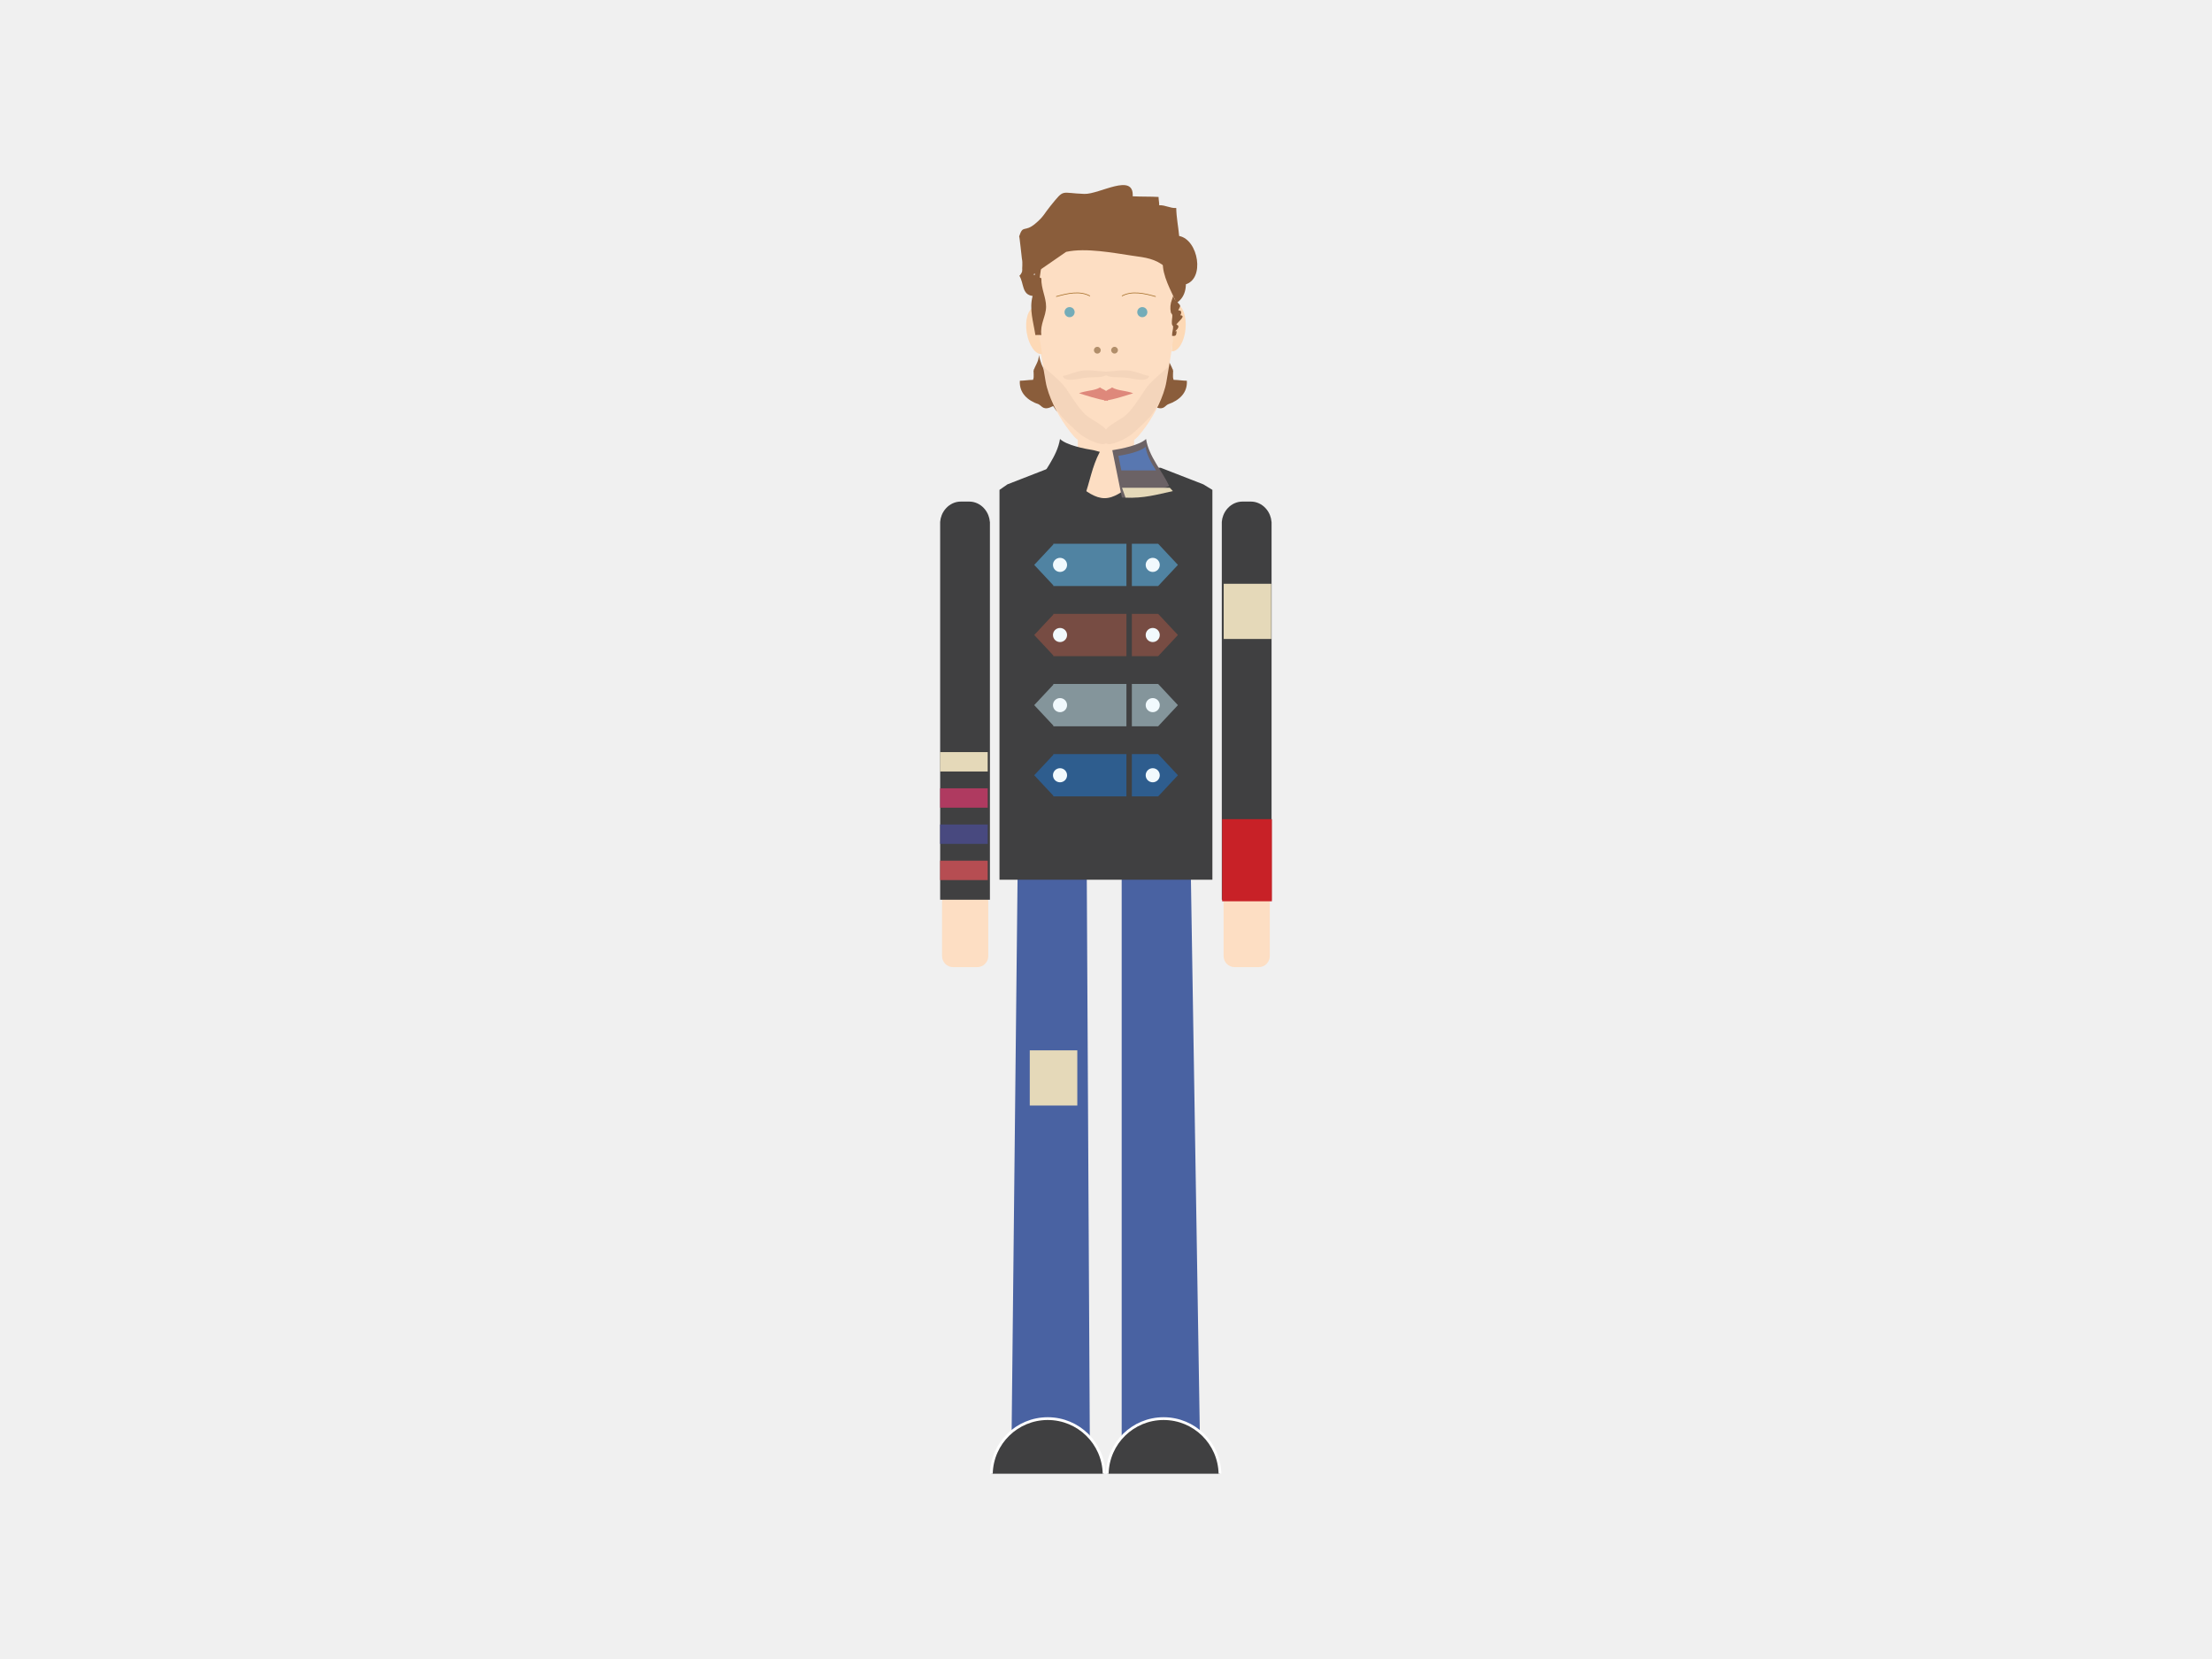
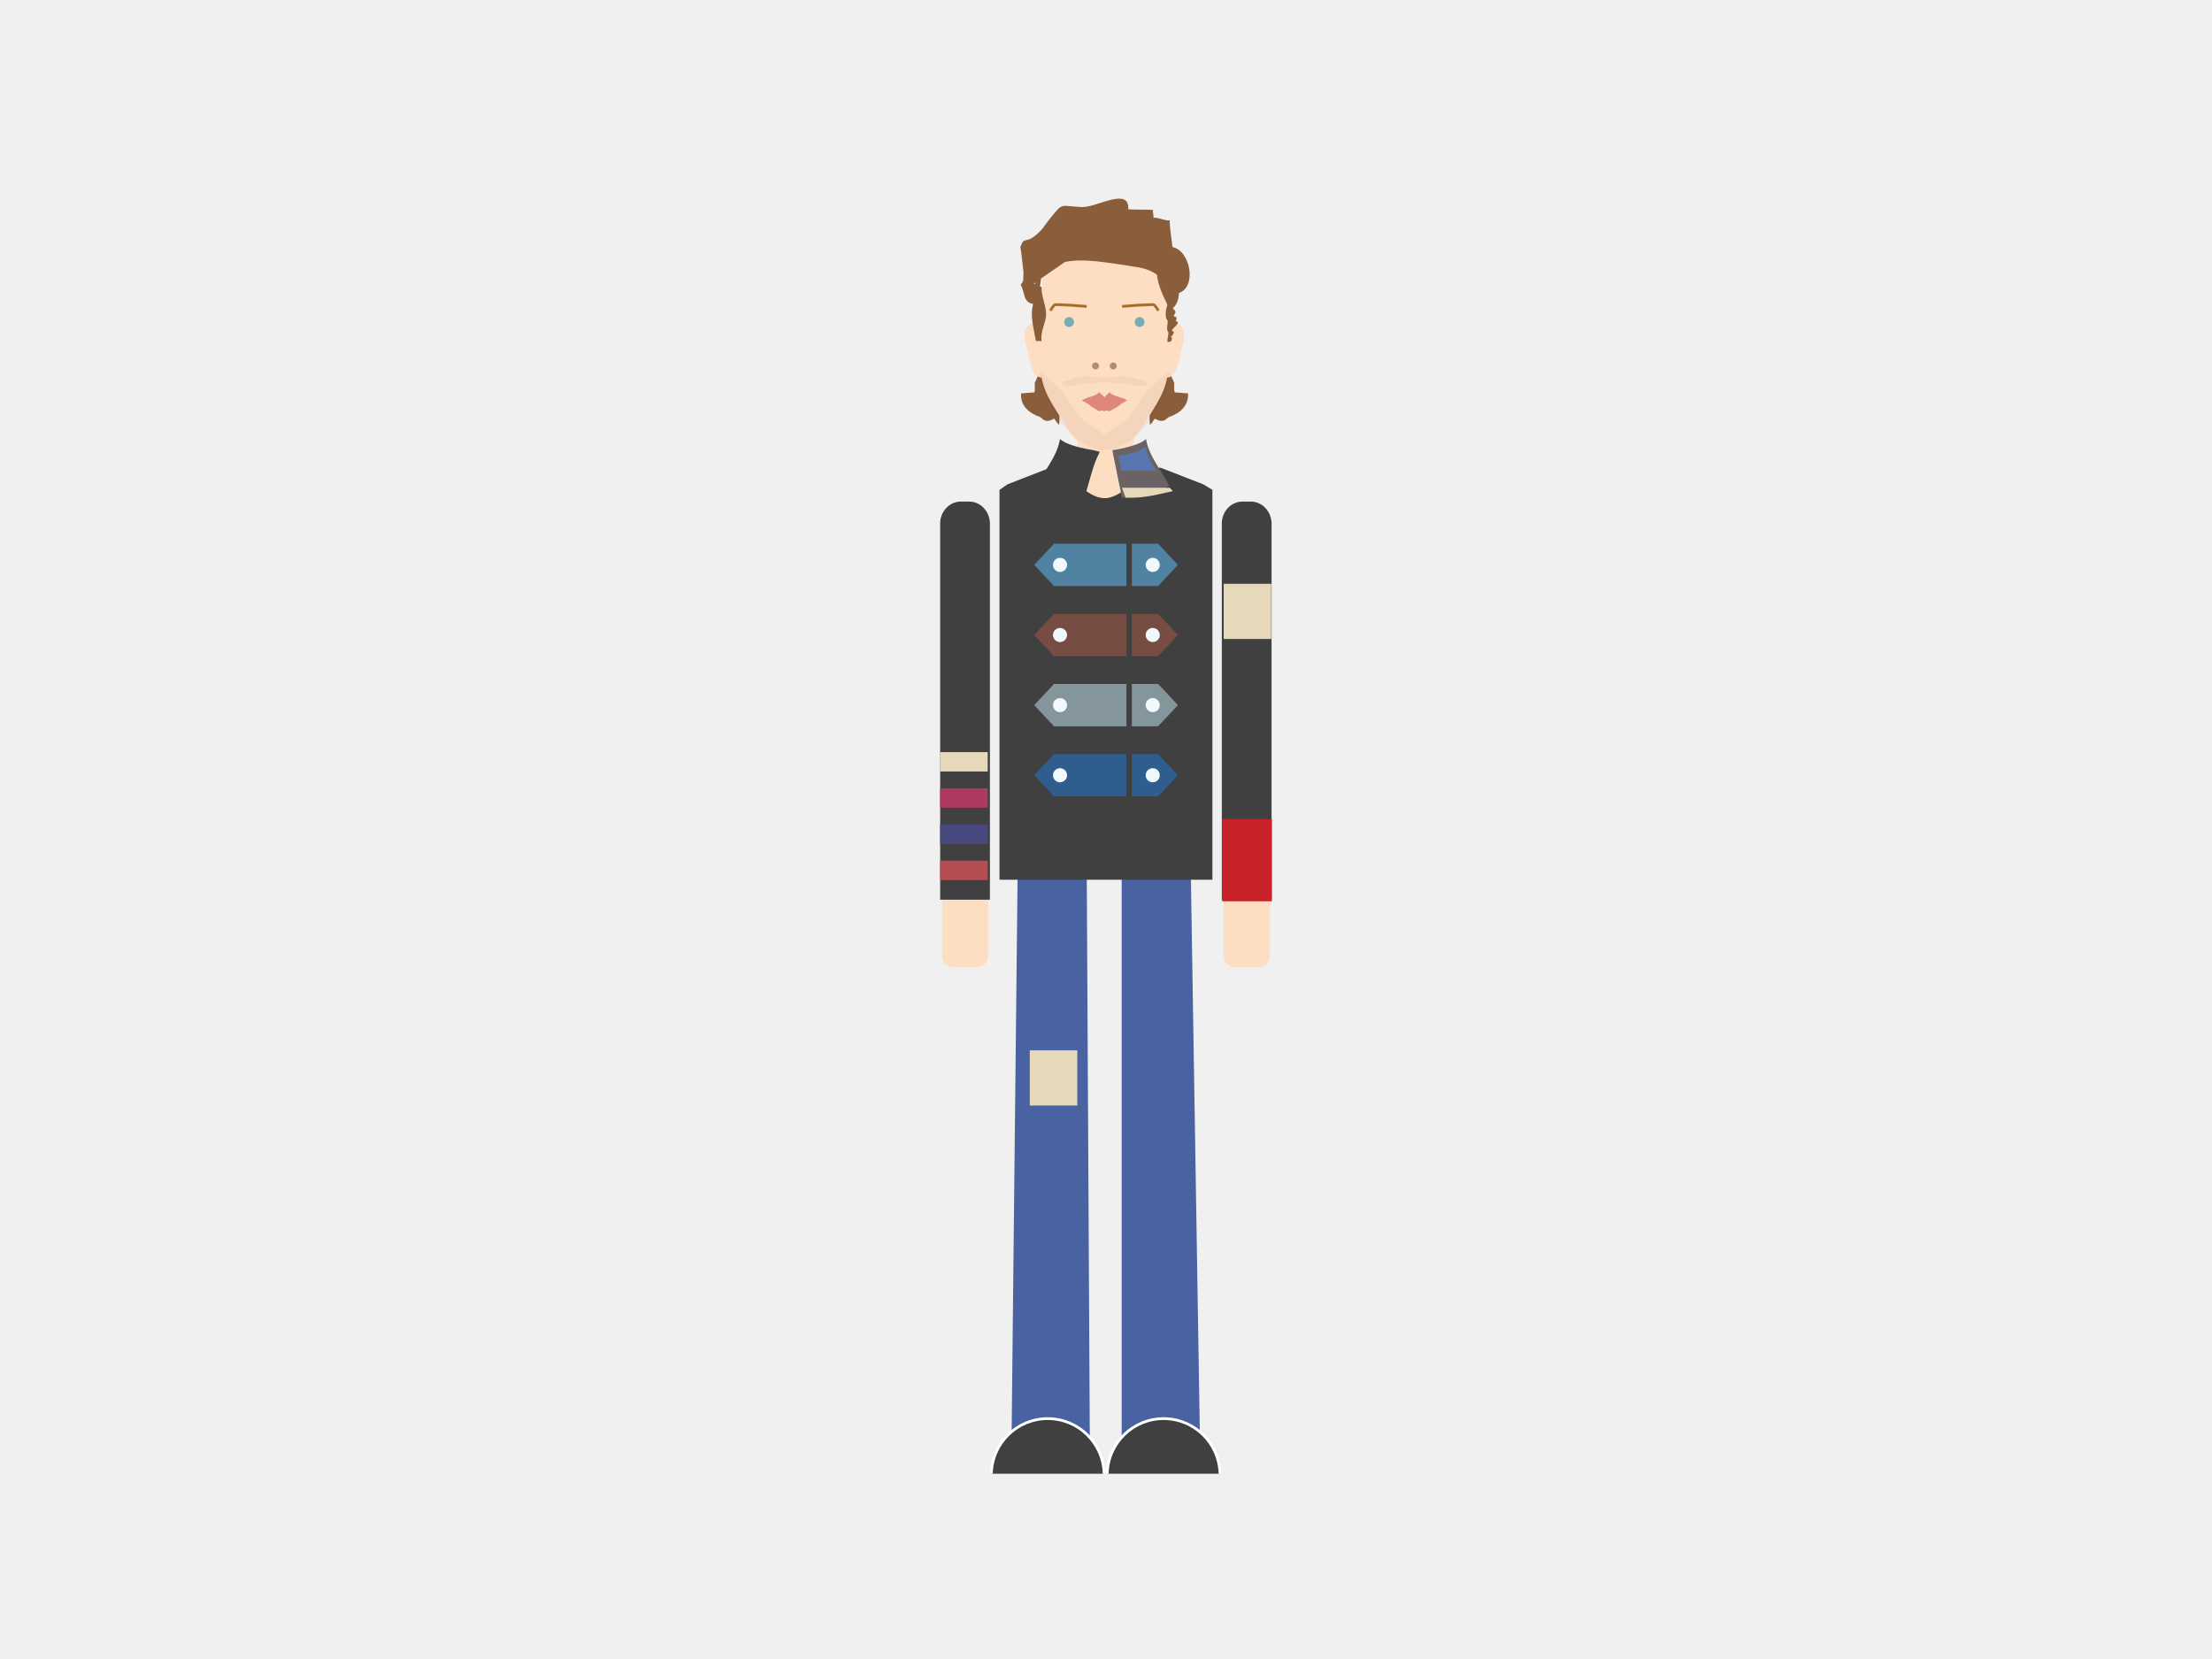
<svg xmlns="http://www.w3.org/2000/svg" viewBox="0 0 800 600">
  <defs>
-     <style>.cls-1{fill:#8a5d3b;}.cls-2{fill:#74acb8;}.cls-3{fill:#fddec3;}.cls-4{fill:#fdd9b6;}.cls-5{fill:#de887b;}.cls-6{fill:#b18e6a;}.cls-7{fill:none;stroke:#a56f29;stroke-width:0.25px;}.cls-10,.cls-7{stroke-miterlimit:10;}.cls-10,.cls-8{fill:#404041;}.cls-9{fill:#4962a2;}.cls-10{stroke:#fff;}.cls-11{fill:#481c11;opacity:0.05;}.cls-12{fill:#5083a2;}.cls-13{fill:#774c43;}.cls-14{fill:#84959b;}.cls-15{fill:#2e5d8e;}.cls-16{fill:#f1f9fd;}.cls-17{fill:#e5d9b9;}.cls-18{fill:#af3a60;}.cls-19{fill:#48497f;}.cls-20{fill:#b64d52;}.cls-21{fill:#c82127;}.cls-22{fill:#6b6265;}.cls-23{fill:#5877b0;}</style>
+     <style>.cls-1{fill:#fddec3;}.cls-2,.cls-4{fill:#404041;}.cls-3{fill:#4962a2;}.cls-4{stroke:#fff;}.cls-21,.cls-4{stroke-miterlimit:10;}.cls-5{fill:#5083a2;}.cls-6{fill:#774c43;}.cls-7{fill:#84959b;}.cls-8{fill:#2e5d8e;}.cls-9{fill:#f1f9fd;}.cls-10{fill:#e5d9b9;}.cls-11{fill:#af3a60;}.cls-12{fill:#48497f;}.cls-13{fill:#b64d52;}.cls-14{fill:#c82127;}.cls-15{fill:#6b6265;}.cls-16{fill:#5877b0;}.cls-17{fill:#8a5d3b;}.cls-18{fill:#74acb8;}.cls-19{fill:#b18e6a;}.cls-20{fill:#de887b;}.cls-21{fill:none;stroke:#a56f29;}.cls-22{fill:#481c11;opacity:0.05;}</style>
  </defs>
  <g id="Layer_3" data-name="Layer 3">
-     <path class="cls-1" d="M422.44,133.14c.57.14,1.14.27,1.71.38.34,1.27-.23,2.66.32,3.86,1.51,0,3.25.31,4.77.32.28,4.33-2.7,7.12-6.83,8.53-1.3.67-1.66,2.47-5.21.63-.5.57-1.16,2-1.78,2.15-.85-11.8,4.85-10.67,6.92-20.61.05,2.62,1.41,3.62,2,6" />
-     <path class="cls-1" d="M375.63,133.14c-.56.14-1.13.27-1.7.38-.35,1.27.22,2.66-.33,3.86-1.51,0-3.25.31-4.76.32-.29,4.33,2.69,7.12,6.82,8.53,1.3.67,1.67,2.47,5.22.63.5.57,1.15,2,1.77,2.15.86-11.8-4.85-10.67-6.92-20.61-.05,2.62-1.41,3.62-2,6" />
-     <circle class="cls-2" cx="399.98" cy="113.81" r="2.45" />
-     <path class="cls-3" d="M402.5,162.08c6.85-1.84,7.85-2.15,12-7.93,3.05-4.28,6.48-10.88,7.35-16.07,2.4-14.33,5.69-30.64.81-44.32-2.83-7.94-12.34-10.08-20.72-9.15h-3.85c-8.37-.93-17.88,1.21-20.71,9.15-4.88,13.68-1.6,30,.8,44.32.87,5.19,4.31,11.79,7.36,16.07,4.11,5.78,5.11,6.09,12,7.93Z" />
-     <path class="cls-4" d="M425.29,110c2.35.22,3.91,4.21,3.48,8.92s-2.69,8.35-5,8.13" />
-     <path class="cls-4" d="M376.89,128.05c-2.33.37-4.83-3.12-5.57-7.79s.55-8.75,2.89-9.12" />
-     <path class="cls-5" d="M408.81,141.89l-1-.25-1-.2-1-.19-1-.19c-.33-.07-.65-.15-.95-.24a7,7,0,0,1-.88-.31,6,6,0,0,1-.8-.4,1.37,1.37,0,0,1-.26.2,2.32,2.32,0,0,1-.31.19l-.35.18-.36.18a3.9,3.9,0,0,0-.35.19l-.34.21-.19.16-.19-.16-.34-.21-.36-.19a3,3,0,0,0-.36-.18l-.34-.18a3.37,3.37,0,0,1-.32-.19l-.26-.2a5.84,5.84,0,0,1-.79.4,7.59,7.59,0,0,1-.88.31c-.31.09-.63.17-.95.24l-1,.19-1,.19-1,.2-1,.25a9.86,9.86,0,0,0-1,.33l2.14.67c.79.25,1.66.51,2.56.77s1.86.52,2.81.75l1.68.36,0,.23.62-.12.61.12,0-.23,1.68-.36c1-.23,1.91-.49,2.81-.75s1.77-.52,2.57-.77l2.13-.67A8.83,8.83,0,0,0,408.81,141.89Z" />
-     <path class="cls-6" d="M398.09,126.65a1.23,1.23,0,1,1-1.22-1.22A1.22,1.22,0,0,1,398.09,126.65Z" />
-     <path class="cls-6" d="M404.31,126.65a1.22,1.22,0,0,1-2.44,0,1.22,1.22,0,0,1,2.44,0Z" />
-     <circle class="cls-2" cx="413.13" cy="112.89" r="1.83" />
-     <circle class="cls-2" cx="386.83" cy="112.89" r="1.83" />
-     <path class="cls-7" d="M394.2,107.05c-3.65-2-8.19-.94-12.22.21" />
-     <path class="cls-7" d="M405.75,107.05c3.66-2,8.2-.94,12.23.21" />
-     <polygon class="cls-3" points="418.31 170.04 399.3 195.69 381.65 170.04 389.8 170.04 389.8 158.81 399.98 158.81 410.16 158.81 410.16 170.04 418.31 170.04" />
-     <polygon class="cls-8" points="431.45 314.33 369.74 314.33 368.5 289.64 430.22 289.64 431.45 314.33" />
-     <polygon class="cls-9" points="433.96 519.75 405.67 519.75 405.67 290.01 430.26 290.01 433.96 519.75" />
-     <polygon class="cls-9" points="394.14 519.75 365.85 519.75 368.31 290.01 392.9 290.01 394.14 519.75" />
-     <path class="cls-10" d="M400.45,533a20.39,20.39,0,0,1,40.77,0" />
-     <path class="cls-10" d="M399.31,533a20.39,20.39,0,0,0-40.77,0" />
-     <rect class="cls-3" x="340.71" y="322.07" width="16.71" height="27.71" rx="4" />
-     <path class="cls-8" d="M358,188.75a8.37,8.37,0,0,0-.56-2.43,8.26,8.26,0,0,0-1.62-2.56,7.55,7.55,0,0,0-2.39-1.73,7,7,0,0,0-2.92-.63h-3a7,7,0,0,0-2.92.63,7.55,7.55,0,0,0-2.39,1.73,8.08,8.08,0,0,0-1.62,2.56,8.37,8.37,0,0,0-.56,2.43h0V325.4h18V188.75Z" />
-     <rect class="cls-3" x="442.53" y="322.07" width="16.71" height="27.71" rx="4" />
-     <path class="cls-8" d="M459.86,188.75a8.37,8.37,0,0,0-.56-2.43,8.26,8.26,0,0,0-1.62-2.56,7.55,7.55,0,0,0-2.39-1.73,7,7,0,0,0-2.92-.63h-3a7,7,0,0,0-2.92.63,7.55,7.55,0,0,0-2.39,1.73,8.08,8.08,0,0,0-1.62,2.56,8.37,8.37,0,0,0-.56,2.43h0V325.4h18V188.75Z" />
-     <path class="cls-8" d="M435.2,175.17l-15.42-6h-1.71c-5.39,1.25-11.76,11-18.59,11s-13.2-9.73-18.59-11h-1.11l-15.42,6-2.88,2v141h77v-141Z" />
-     <path class="cls-11" d="M408.06,134c-2.78-.24-5.35.28-8.08.4-2.74-.12-5.3-.64-8.08-.4s-5.15,1.55-7.57,2l.22.29c.81,2.1,6.22.47,8.48.27,1.65-.14,5.57.06,7-.84,1.37.9,5.3.7,6.95.84,2.26.2,7.67,1.83,8.47-.27l.23-.29C413.21,135.55,410.79,134.25,408.06,134Z" />
-     <path class="cls-11" d="M422.59,132.64c-5.53,4.74-7.09,6.14-8.76,8.74-1.5,2.32-4.89,7.59-7.26,9.27-1.57,1.12-5,2.91-6.26,4.31a3.82,3.82,0,0,0-.33.43,4,4,0,0,0-.34-.43c-1.26-1.4-4.68-3.19-6.26-4.31-2.37-1.68-5.75-7-7.25-9.27-1.68-2.6-3.24-4-8.77-8.74-2.36-2,.65,7.55,1.58,9.31,1.35,2.57,3.5,7.21,5.58,9.31a78.81,78.81,0,0,0,6.09,5.74c2.15,1.78,8,4.57,9.37,3.3,1.34,1.27,7.22-1.52,9.36-3.3a79,79,0,0,0,6.1-5.74c2.07-2.1,4.22-6.74,5.58-9.31C422,140.19,425,130.62,422.59,132.64Z" />
-     <path class="cls-1" d="M374.37,105.91c.13-4.07-.47-9.06,0-13.41.68-6.22.55-5,4.62-9.12,4.86-4.89,10.53-9.07,17.76-9.44s17.6.47,23,4.78c4.75,3.79,3.45,4.18,4.17,10.41.49,4.28,0,7.85,4.65,9.72.67,4.07.64,8.22-3.05,10.73-1.87-4.11-5.27-10.1-4.94-14.72-1.84-1.6-3.53-5.46-6-6.75-4.12-2.12-8.54,1.32-12.84,1-4.74-.34-7.06-3.41-11.92-3.21s-6.13,4-11.27,3.35c-2.65,5.34-1.63,11.54-4.14,16.65" />
-     <path class="cls-1" d="M372.78,99.93c-4.63-.21-2.46-3-3.2-6.39-.12-.57-.86-8.44-1-8,1.44-4.46,1.87-1.34,5.8-4.62,3.16-2.64,3.2-3.58,5.64-6.57,5.08-6.21,3.39-4.53,12.12-4.22,5.47.2,18-7.84,17.52.86,3.07.18,6.28.06,9.35.24,0,.94.24,2,.24,3,2.31-.09,3.85,1.12,6.15,1,.08,3.61.73,6.59,1.06,10.12,6.94,1.3,9.46,15.66,2.1,17.56-4.22,1.09-4.38-4-7-6.25-3.66-3.14-7.36-3.53-11.83-4.15-6.81-1-17-3-24.15-1.42" />
-     <path class="cls-1" d="M370.38,96.53c-.6,1-.64,2.24-1.7,3.2,1.7,2.86.84,6.81,4.78,7.31-1.28,4.83.27,9.33,1,14.14a15.57,15.57,0,0,1,2.16,0c-.55-3.92,1.71-6.82,1.71-10.27s-1.8-6.38-1.71-10.26c-1.32-.75-3.89-1.85-5.31-2.44" />
-     <polygon class="cls-12" points="418.86 196.65 380.95 196.65 380.95 196.91 374.04 204.3 380.95 211.69 380.95 211.95 418.86 211.95 426.01 204.3 418.86 196.65" />
-     <polygon class="cls-13" points="418.86 222.01 380.95 222.01 380.95 222.27 374.04 229.66 380.95 237.05 380.95 237.31 418.86 237.31 426.01 229.66 418.86 222.01" />
-     <polygon class="cls-14" points="418.86 247.37 380.95 247.37 380.95 247.63 374.04 255.02 380.95 262.41 380.95 262.67 418.86 262.67 426.01 255.02 418.86 247.37" />
-     <polygon class="cls-15" points="418.86 272.73 380.95 272.73 380.95 272.99 374.04 280.38 380.95 287.77 380.95 288.03 418.86 288.03 426.01 280.38 418.86 272.73" />
-     <circle class="cls-16" cx="383.37" cy="204.3" r="2.55" />
-     <circle class="cls-16" cx="416.9" cy="204.3" r="2.55" />
-     <circle class="cls-16" cx="383.37" cy="229.66" r="2.55" />
-     <circle class="cls-16" cx="416.9" cy="229.66" r="2.55" />
-     <circle class="cls-16" cx="383.37" cy="255.02" r="2.55" />
-     <circle class="cls-16" cx="416.9" cy="255.02" r="2.55" />
-     <circle class="cls-16" cx="383.37" cy="280.38" r="2.55" />
-     <circle class="cls-16" cx="416.9" cy="280.38" r="2.55" />
-     <rect class="cls-8" x="407.39" y="189.85" width="1.96" height="107.99" />
-     <rect class="cls-17" x="372.43" y="379.87" width="17.19" height="19.96" />
-     <path class="cls-1" d="M424.46,106.51c-.24,1.46.83,2.28,1.7,3.15,1.21,1.2.49,1.12,0,2.63,1.3-.11,1.21.91.7,1.73,2.38.07-1,2.51-1.42,3.36,1.58.46.31,1.79-.42,2.41l.53,0c-.16,1.29-.07,1.88-1.66,1.67-.05-1.23.45-2.36.38-3.51-.64-.41-.44-1.66-.4-2.42A9.78,9.78,0,0,0,424,114c-.1-.52-.46-.67-.55-1a8,8,0,0,1,.4-4.64" />
-     <rect class="cls-18" x="340" y="285.1" width="17.22" height="7.01" />
-     <rect class="cls-19" x="340" y="298.19" width="17.22" height="7.01" />
-     <rect class="cls-20" x="340" y="311.28" width="17.22" height="7.01" />
-     <rect class="cls-17" x="340" y="272.01" width="17.22" height="7.01" />
-     <rect class="cls-21" x="442" y="296.26" width="18" height="29.7" />
-     <rect class="cls-17" x="442.57" y="211.13" width="17.19" height="19.96" />
-     <path class="cls-22" d="M405.75,179.92c6.57.59,11.3-1.9,17.11-4.15-2.39-5.22-7.4-10.67-8.37-17-2.38,2.25-8.87,3.54-12.21,4.06" />
-     <path class="cls-8" d="M397.76,163.42c-2.9,5.49-3.61,11-5.66,16.5-6.57.59-11.3-1.9-17.11-4.15,2.38-5.22,7.39-10.67,8.37-17,2.38,2.25,8.87,3.54,12.2,4.06" />
-     <path class="cls-23" d="M418.09,170.14c-1.66-2.67-3.31-5.48-3.78-8.54-1.92,1.8-7.15,2.85-9.83,3.26l1.07,5.28Z" />
-     <path class="cls-17" d="M405.79,176.4l1.27,3.56c6.57.33,11.3-1.08,17.11-2.35-.32-.4-.7-.8-1.1-1.21Z" />
+     <polygon class="cls-1" points="418.31 170.04 399.3 195.69 381.65 170.04 389.8 170.04 389.8 158.81 399.98 158.81 410.16 158.81 410.16 170.04 418.31 170.04" />
+     <polygon class="cls-2" points="431.45 314.33 369.74 314.33 368.5 289.64 430.22 289.64 431.45 314.33" />
+     <polygon class="cls-3" points="433.96 519.75 405.67 519.75 405.67 290.01 430.26 290.01 433.96 519.75" />
+     <polygon class="cls-3" points="394.14 519.75 365.85 519.75 368.31 290.01 392.9 290.01 394.14 519.75" />
+     <path class="cls-4" d="M400.45,533a20.39,20.39,0,0,1,40.77,0" />
+     <path class="cls-4" d="M399.31,533a20.39,20.39,0,0,0-40.77,0" />
+     <rect class="cls-1" x="340.71" y="322.07" width="16.71" height="27.71" rx="4" />
+     <path class="cls-2" d="M358,188.75a8.37,8.37,0,0,0-.56-2.43,8.26,8.26,0,0,0-1.62-2.56,7.55,7.55,0,0,0-2.39-1.73,7,7,0,0,0-2.92-.63h-3a7,7,0,0,0-2.92.63,7.55,7.55,0,0,0-2.39,1.73,8.08,8.08,0,0,0-1.62,2.56,8.37,8.37,0,0,0-.56,2.43h0V325.4h18V188.75Z" />
+     <rect class="cls-1" x="442.53" y="322.07" width="16.71" height="27.71" rx="4" />
+     <path class="cls-2" d="M459.86,188.75a8.37,8.37,0,0,0-.56-2.43,8.26,8.26,0,0,0-1.62-2.56,7.55,7.55,0,0,0-2.39-1.73,7,7,0,0,0-2.92-.63h-3a7,7,0,0,0-2.92.63,7.55,7.55,0,0,0-2.39,1.73,8.08,8.08,0,0,0-1.62,2.56,8.37,8.37,0,0,0-.56,2.43h0V325.4h18V188.75Z" />
+     <path class="cls-2" d="M435.2,175.17l-15.42-6h-1.71c-5.39,1.25-11.76,11-18.59,11s-13.2-9.73-18.59-11h-1.11l-15.42,6-2.88,2v141h77v-141Z" />
+     <polygon class="cls-5" points="418.86 196.65 380.95 196.65 380.95 196.91 374.04 204.3 380.95 211.69 380.95 211.95 418.86 211.95 426.01 204.3 418.86 196.65" />
+     <polygon class="cls-6" points="418.86 222.01 380.95 222.01 380.95 222.27 374.04 229.66 380.95 237.05 380.95 237.31 418.86 237.31 426.01 229.66 418.86 222.01" />
+     <polygon class="cls-7" points="418.86 247.37 380.95 247.37 380.95 247.63 374.04 255.02 380.95 262.41 380.95 262.67 418.86 262.67 426.01 255.02 418.86 247.37" />
+     <polygon class="cls-8" points="418.86 272.73 380.95 272.73 380.95 272.99 374.04 280.38 380.95 287.77 380.95 288.03 418.86 288.03 426.01 280.38 418.86 272.73" />
+     <circle class="cls-9" cx="383.37" cy="204.3" r="2.55" />
+     <circle class="cls-9" cx="416.9" cy="204.3" r="2.55" />
+     <circle class="cls-9" cx="383.37" cy="229.66" r="2.55" />
+     <circle class="cls-9" cx="416.9" cy="229.66" r="2.55" />
+     <circle class="cls-9" cx="383.37" cy="255.02" r="2.55" />
+     <circle class="cls-9" cx="416.9" cy="255.02" r="2.55" />
+     <circle class="cls-9" cx="383.37" cy="280.38" r="2.55" />
+     <circle class="cls-9" cx="416.9" cy="280.38" r="2.55" />
+     <rect class="cls-2" x="407.39" y="189.85" width="1.96" height="107.99" />
+     <rect class="cls-10" x="372.43" y="379.87" width="17.19" height="19.96" />
+     <rect class="cls-11" x="340" y="285.1" width="17.22" height="7.01" />
+     <rect class="cls-12" x="340" y="298.19" width="17.22" height="7.01" />
+     <rect class="cls-13" x="340" y="311.28" width="17.22" height="7.01" />
+     <rect class="cls-10" x="340" y="272.01" width="17.22" height="7.01" />
+     <rect class="cls-14" x="442" y="296.26" width="18" height="29.7" />
+     <rect class="cls-10" x="442.57" y="211.13" width="17.19" height="19.96" />
+     <path class="cls-15" d="M405.75,179.92c6.57.59,11.3-1.9,17.11-4.15-2.39-5.22-7.4-10.67-8.37-17-2.38,2.25-8.87,3.54-12.21,4.06" />
+     <path class="cls-2" d="M397.76,163.42c-2.9,5.49-3.61,11-5.66,16.5-6.57.59-11.3-1.9-17.11-4.15,2.38-5.22,7.39-10.67,8.37-17,2.38,2.25,8.87,3.54,12.2,4.06" />
+     <path class="cls-16" d="M418.09,170.14c-1.66-2.67-3.31-5.48-3.78-8.54-1.92,1.8-7.15,2.85-9.83,3.26l1.07,5.28Z" />
+     <path class="cls-10" d="M405.79,176.4l1.27,3.56c6.57.33,11.3-1.08,17.11-2.35-.32-.4-.7-.8-1.1-1.21Z" />
+     <path class="cls-17" d="M376.06,137.7c-.57.14-1.13.27-1.7.38-.35,1.27.22,2.67-.33,3.86-1.51,0-3.25.31-4.76.32-.29,4.33,2.69,7.12,6.82,8.53,1.3.67,1.66,2.47,5.21.63.5.58,1.16,2,1.78,2.15.85-11.8-4.85-10.66-6.92-20.6-.05,2.62-1.41,3.61-2,6" />
+     <path class="cls-17" d="M422.87,137.7c.56.14,1.13.27,1.7.38.35,1.27-.22,2.67.33,3.86,1.51,0,3.25.31,4.76.32.29,4.33-2.69,7.12-6.82,8.53-1.3.67-1.67,2.47-5.22.63-.49.58-1.15,2-1.77,2.15-.85-11.8,4.85-10.66,6.92-20.6.05,2.62,1.41,3.61,2,6" />
+     <path class="cls-1" d="M397.33,162.5h4.14l.42-.14c1.16-.22,2.36-.19,3.5-.46,3.37-.81,5.57-4,7.36-6.94,3.48-5.8,8.6-12.19,9.4-18.91l2.13-18.16a15.52,15.52,0,0,0,.08-4.76c-.37-2-1.48-3.73-2.05-5.65-1.16-3.94,0-8.2-.44-12.28a15.14,15.14,0,0,0-5.65-10c-3.64-2.85-9.27-4.47-13.89-4.62l-5.86,0c-4.63.15-10.25,1.77-13.89,4.62a15.14,15.14,0,0,0-5.65,10c-.48,4.09.72,8.34-.44,12.28-.57,1.93-1.68,3.68-2.05,5.65a15.84,15.84,0,0,0,.07,4.76L376.65,136c.8,6.73,5.92,13.11,9.4,18.92,1.78,3,4,6.13,7.36,6.93,1.14.27,2.34.24,3.5.46Z" />
+     <circle class="cls-18" cx="412.15" cy="116.47" r="1.78" />
+     <circle class="cls-18" cx="386.65" cy="116.47" r="1.78" />
+     <path class="cls-19" d="M397.45,132.36a1.26,1.26,0,1,1-1.26-1.27A1.26,1.26,0,0,1,397.45,132.36Z" />
+     <path class="cls-19" d="M403.87,132.36a1.26,1.26,0,1,1-1.26-1.27A1.26,1.26,0,0,1,403.87,132.36Z" />
+     <path class="cls-20" d="M406.82,144.34,406,144l-.86-.28-.86-.27-.84-.28c-.27-.1-.54-.21-.8-.33a6.26,6.26,0,0,1-.74-.44,4.5,4.5,0,0,1-.66-.58,3.15,3.15,0,0,1-.22.29,3.31,3.31,0,0,1-.26.27l-.29.25-.31.26-.3.27a4.12,4.12,0,0,0-.28.31.17.17,0,1,1-.32,0c-.09-.11-.19-.21-.29-.31l-.3-.27-.3-.26-.29-.25a3.31,3.31,0,0,1-.26-.27,2,2,0,0,1-.22-.29,4.57,4.57,0,0,1-.67.58,5,5,0,0,1-.74.44,8.34,8.34,0,0,1-.8.33l-.83.28-.86.27-.86.28q-.44.17-.84.36a6.44,6.44,0,0,0-.8.47l1.79.95c.67.35,1.61,1.26,2.37,1.63s1.34.92,2.15,1.24c.47.19.94-.35,1.41-.19l0,.32.52-.16.51.16v-.32c.47-.16.94.38,1.41.19.8-.32,1.6-.87,2.36-1.24s1.49-1.28,2.15-1.63l1.8-.95A7.26,7.26,0,0,0,406.82,144.34Z" />
+     <path class="cls-1" d="M424.45,116.91c1.64-.32,3.2,1.12,3.64,2.73a10.15,10.15,0,0,1-.33,4.94l-1.48,6.25a11.79,11.79,0,0,1-1.51,4,3.94,3.94,0,0,1-3.69,1.83" />
+     <path class="cls-1" d="M374.35,116.91c-1.64-.32-3.2,1.12-3.64,2.73a10,10,0,0,0,.33,4.94l1.48,6.25a11.4,11.4,0,0,0,1.51,4,3.94,3.94,0,0,0,3.69,1.83" />
+     <path class="cls-21" d="M405.81,110.82q5.38-.51,10.8-.66a1.49,1.49,0,0,1,.78.12,1.44,1.44,0,0,1,.4.38,11.56,11.56,0,0,1,1.14,1.71" />
+     <path class="cls-21" d="M393,110.82q-5.39-.51-10.8-.66a1.49,1.49,0,0,0-.78.12,1.44,1.44,0,0,0-.4.38,11.56,11.56,0,0,0-1.14,1.71" />
+     <path class="cls-17" d="M374.52,108.83c.12-3.86-.45-8.61,0-12.74.65-5.92.52-4.79,4.39-8.68,4.62-4.65,10-8.62,16.88-9s16.73.45,21.87,4.54c4.52,3.61,3.28,4,4,9.9.47,4.07,0,7.46,4.43,9.25.63,3.87.6,7.81-2.91,10.19-1.77-3.91-5-9.6-4.69-14-1.75-1.51-3.36-5.18-5.74-6.41-3.92-2-8.12,1.26-12.21,1-4.5-.32-6.72-3.24-11.34-3.05s-5.82,3.79-10.71,3.19c-2.52,5.08-1.55,11-3.93,15.82" />
+     <path class="cls-17" d="M370.72,99.92c-.56,1-.6,2.13-1.61,3,1.62,2.72.79,6.47,4.54,7-1.21,4.59.26,8.87,1,13.44a15.73,15.73,0,0,1,2.06,0c-.53-3.73,1.62-6.48,1.62-9.76s-1.71-6.07-1.62-9.76c-1.26-.71-3.7-1.76-5.06-2.32" />
+     <path class="cls-17" d="M422.76,108.66c-.24,1.47.83,2.29,1.7,3.16,1.21,1.2.49,1.11,0,2.63,1.31-.11,1.21.9.7,1.72,2.38.08-1,2.52-1.42,3.37,1.58.45.32,1.79-.42,2.41l.53,0c-.16,1.29-.07,1.88-1.65,1.66-.06-1.22.44-2.35.37-3.5-.63-.42-.44-1.66-.4-2.43a8.57,8.57,0,0,0,.15-1.56c-.1-.52-.45-.67-.55-1a8,8,0,0,1,.4-4.65" />
+     <path class="cls-17" d="M373,103.15c-4.39-.2-2.33-2.86-3-6.08-.11-.54-.81-8-1-7.56,1.38-4.24,1.79-1.27,5.52-4.38,3-2.51,3-3.41,5.36-6.25,4.83-5.91,3.23-4.31,11.52-4,5.2.18,17.14-7.45,16.66.81,2.92.18,6,.06,8.89.23,0,.9.23,1.92.23,2.81,2.19-.07,3.66,1.07,5.85,1,.06,3.43.68,6.27,1,9.63,6.6,1.23,9,14.89,2,16.69-4,1-4.16-3.79-6.67-5.94-3.48-3-7-3.35-11.24-4-6.47-.9-16.18-2.87-23-1.35" />
+     <path class="cls-22" d="M407.55,136.18c-2.79-.25-5.35.27-8.09.4-2.73-.13-5.29-.65-8.08-.4s-5.15,1.54-7.57,2l.23.28c.8,2.11,6.21.47,8.48.28,1.64-.14,5.57.06,6.94-.84,1.38.9,5.31.7,7,.84,2.26.19,7.67,1.83,8.48-.28l.23-.28C412.69,137.72,410.27,136.42,407.55,136.18Z" />
+     <path class="cls-22" d="M422.08,134.82c-5.53,4.73-7.09,6.14-8.77,8.74-1.5,2.32-4.88,7.59-7.25,9.27-1.57,1.12-5,2.91-6.26,4.3-.13.15-.24.3-.34.44a3.88,3.88,0,0,0-.33-.44c-1.26-1.39-4.69-3.18-6.26-4.3-2.37-1.68-5.75-7-7.25-9.27-1.68-2.6-3.24-4-8.77-8.74-2.36-2,.65,7.55,1.57,9.3,1.36,2.58,3.51,7.22,5.58,9.31a77.18,77.18,0,0,0,6.1,5.75c2.14,1.78,8,4.56,9.36,3.3,1.35,1.26,7.22-1.52,9.37-3.3a75.34,75.34,0,0,0,6.09-5.75c2.08-2.09,4.23-6.73,5.59-9.31C421.43,142.37,424.44,132.8,422.08,134.82Z" />
  </g>
</svg>
